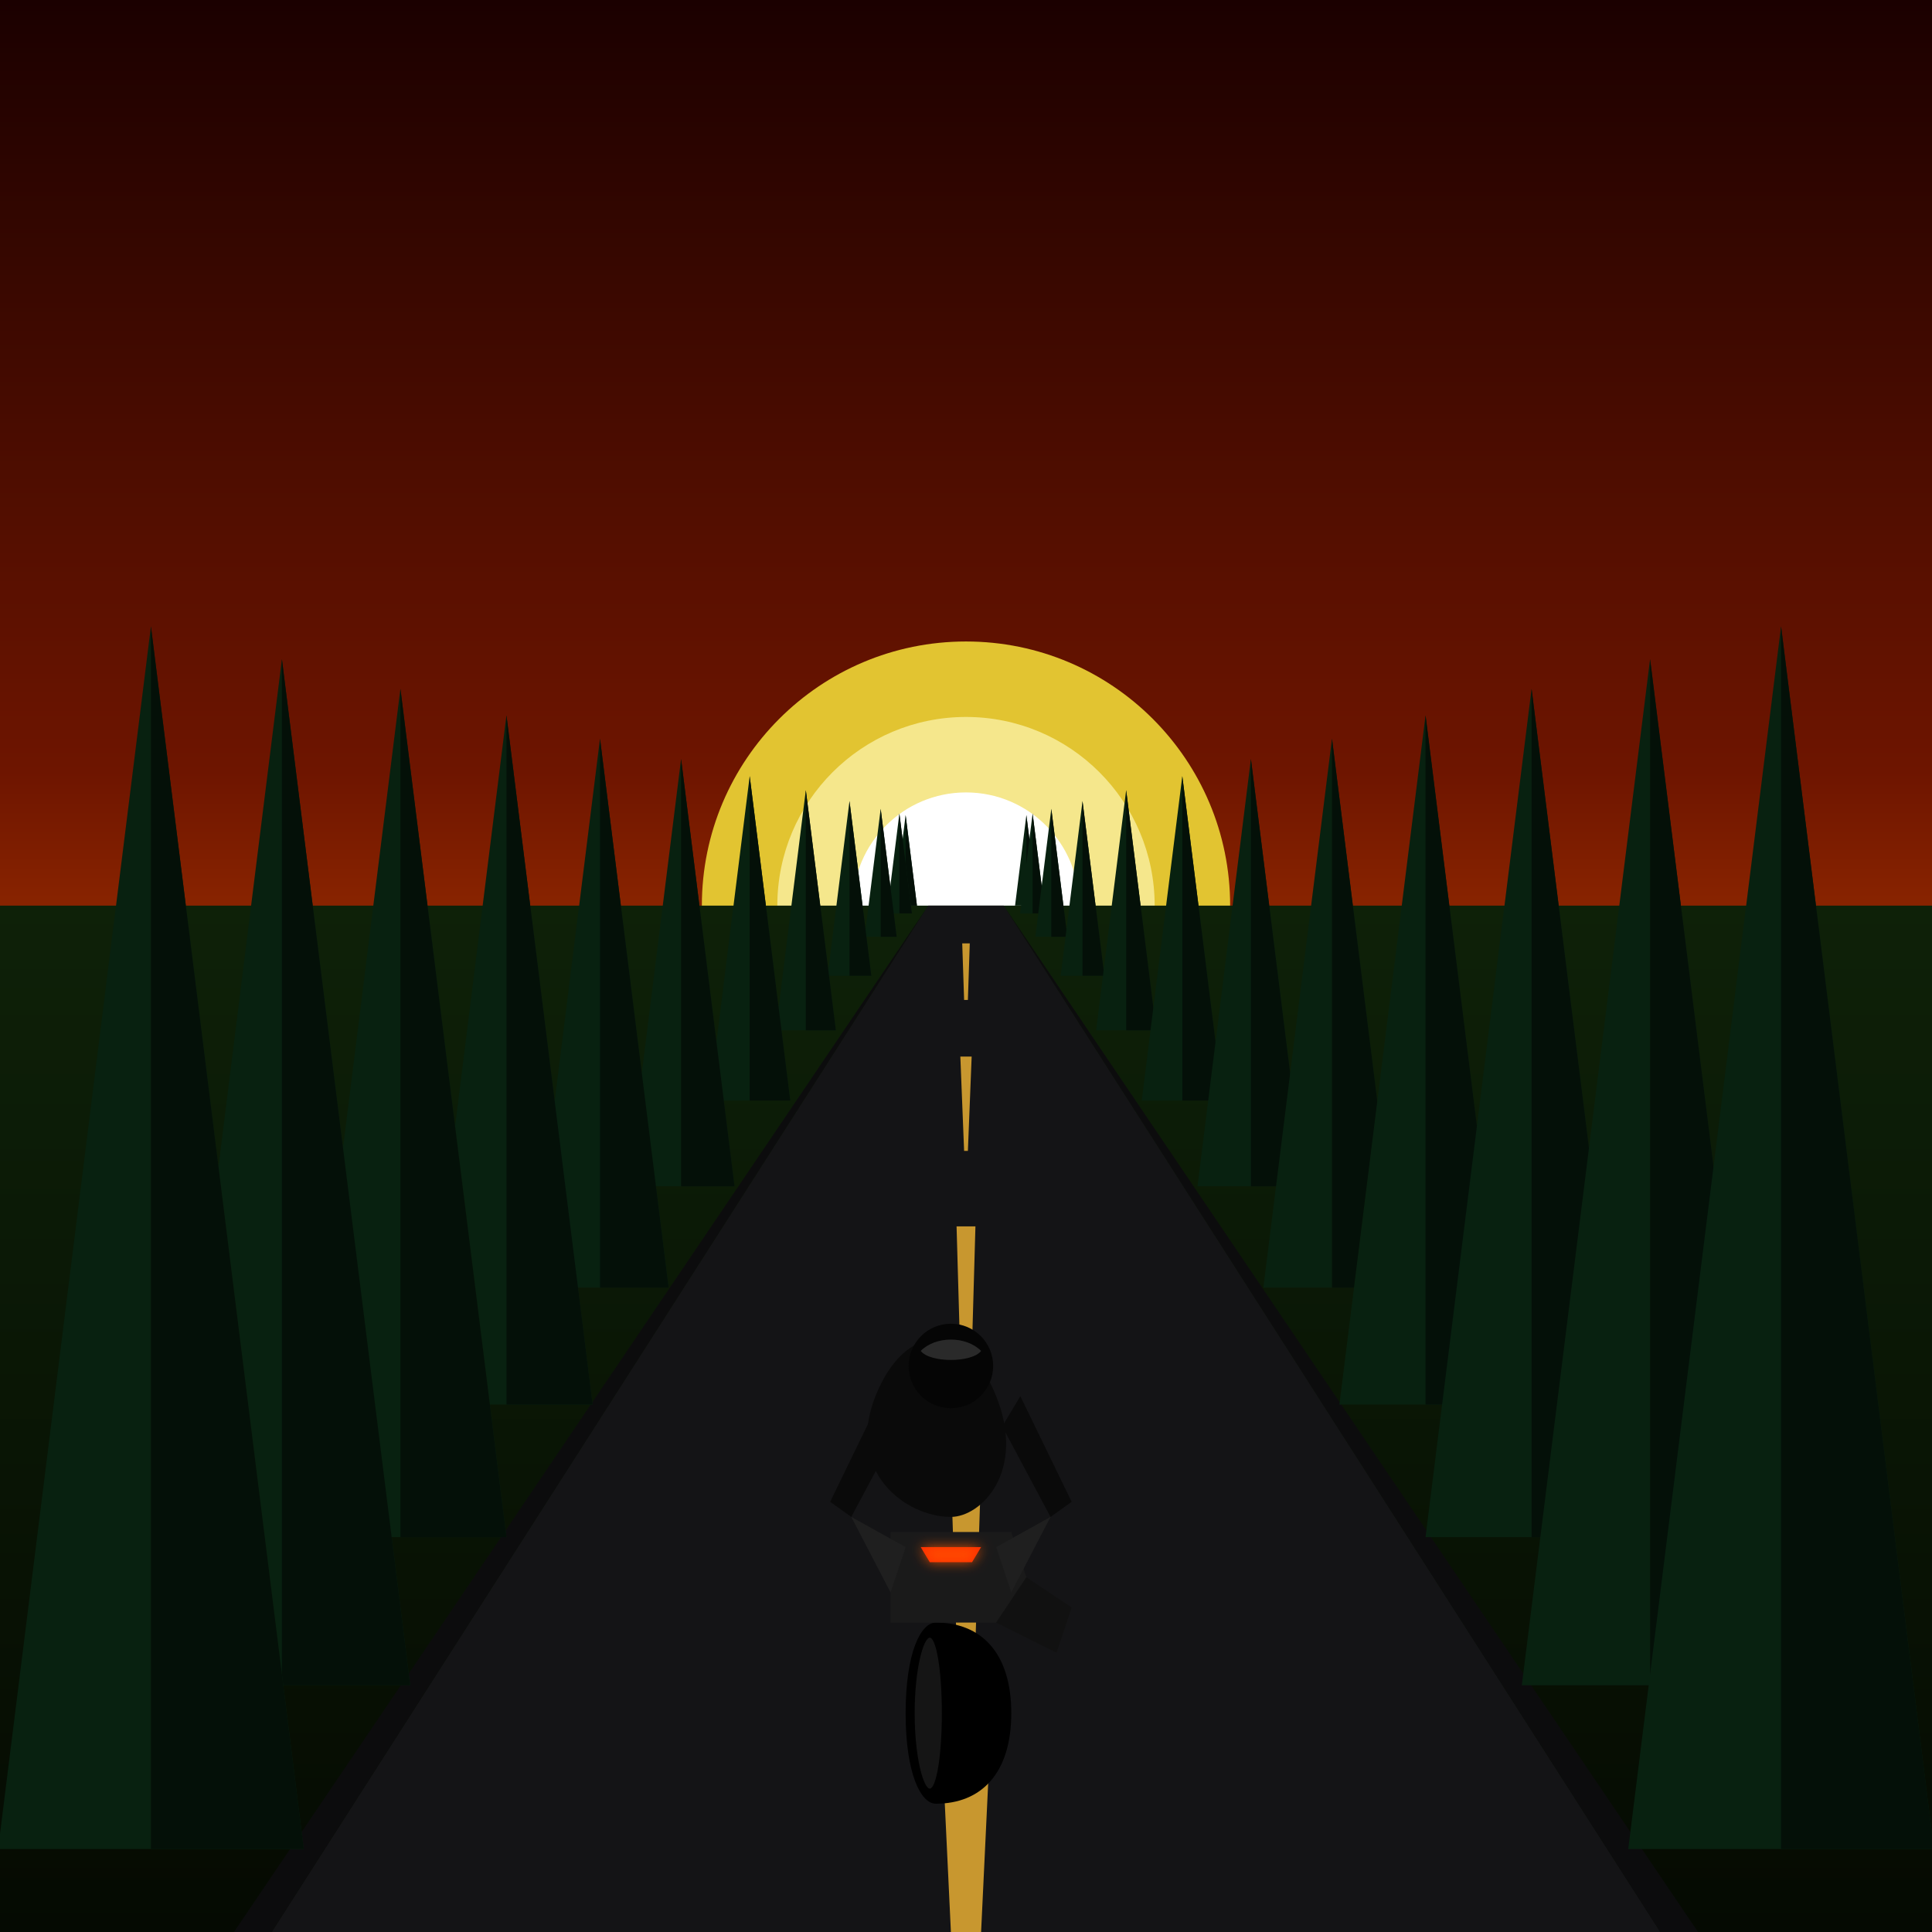
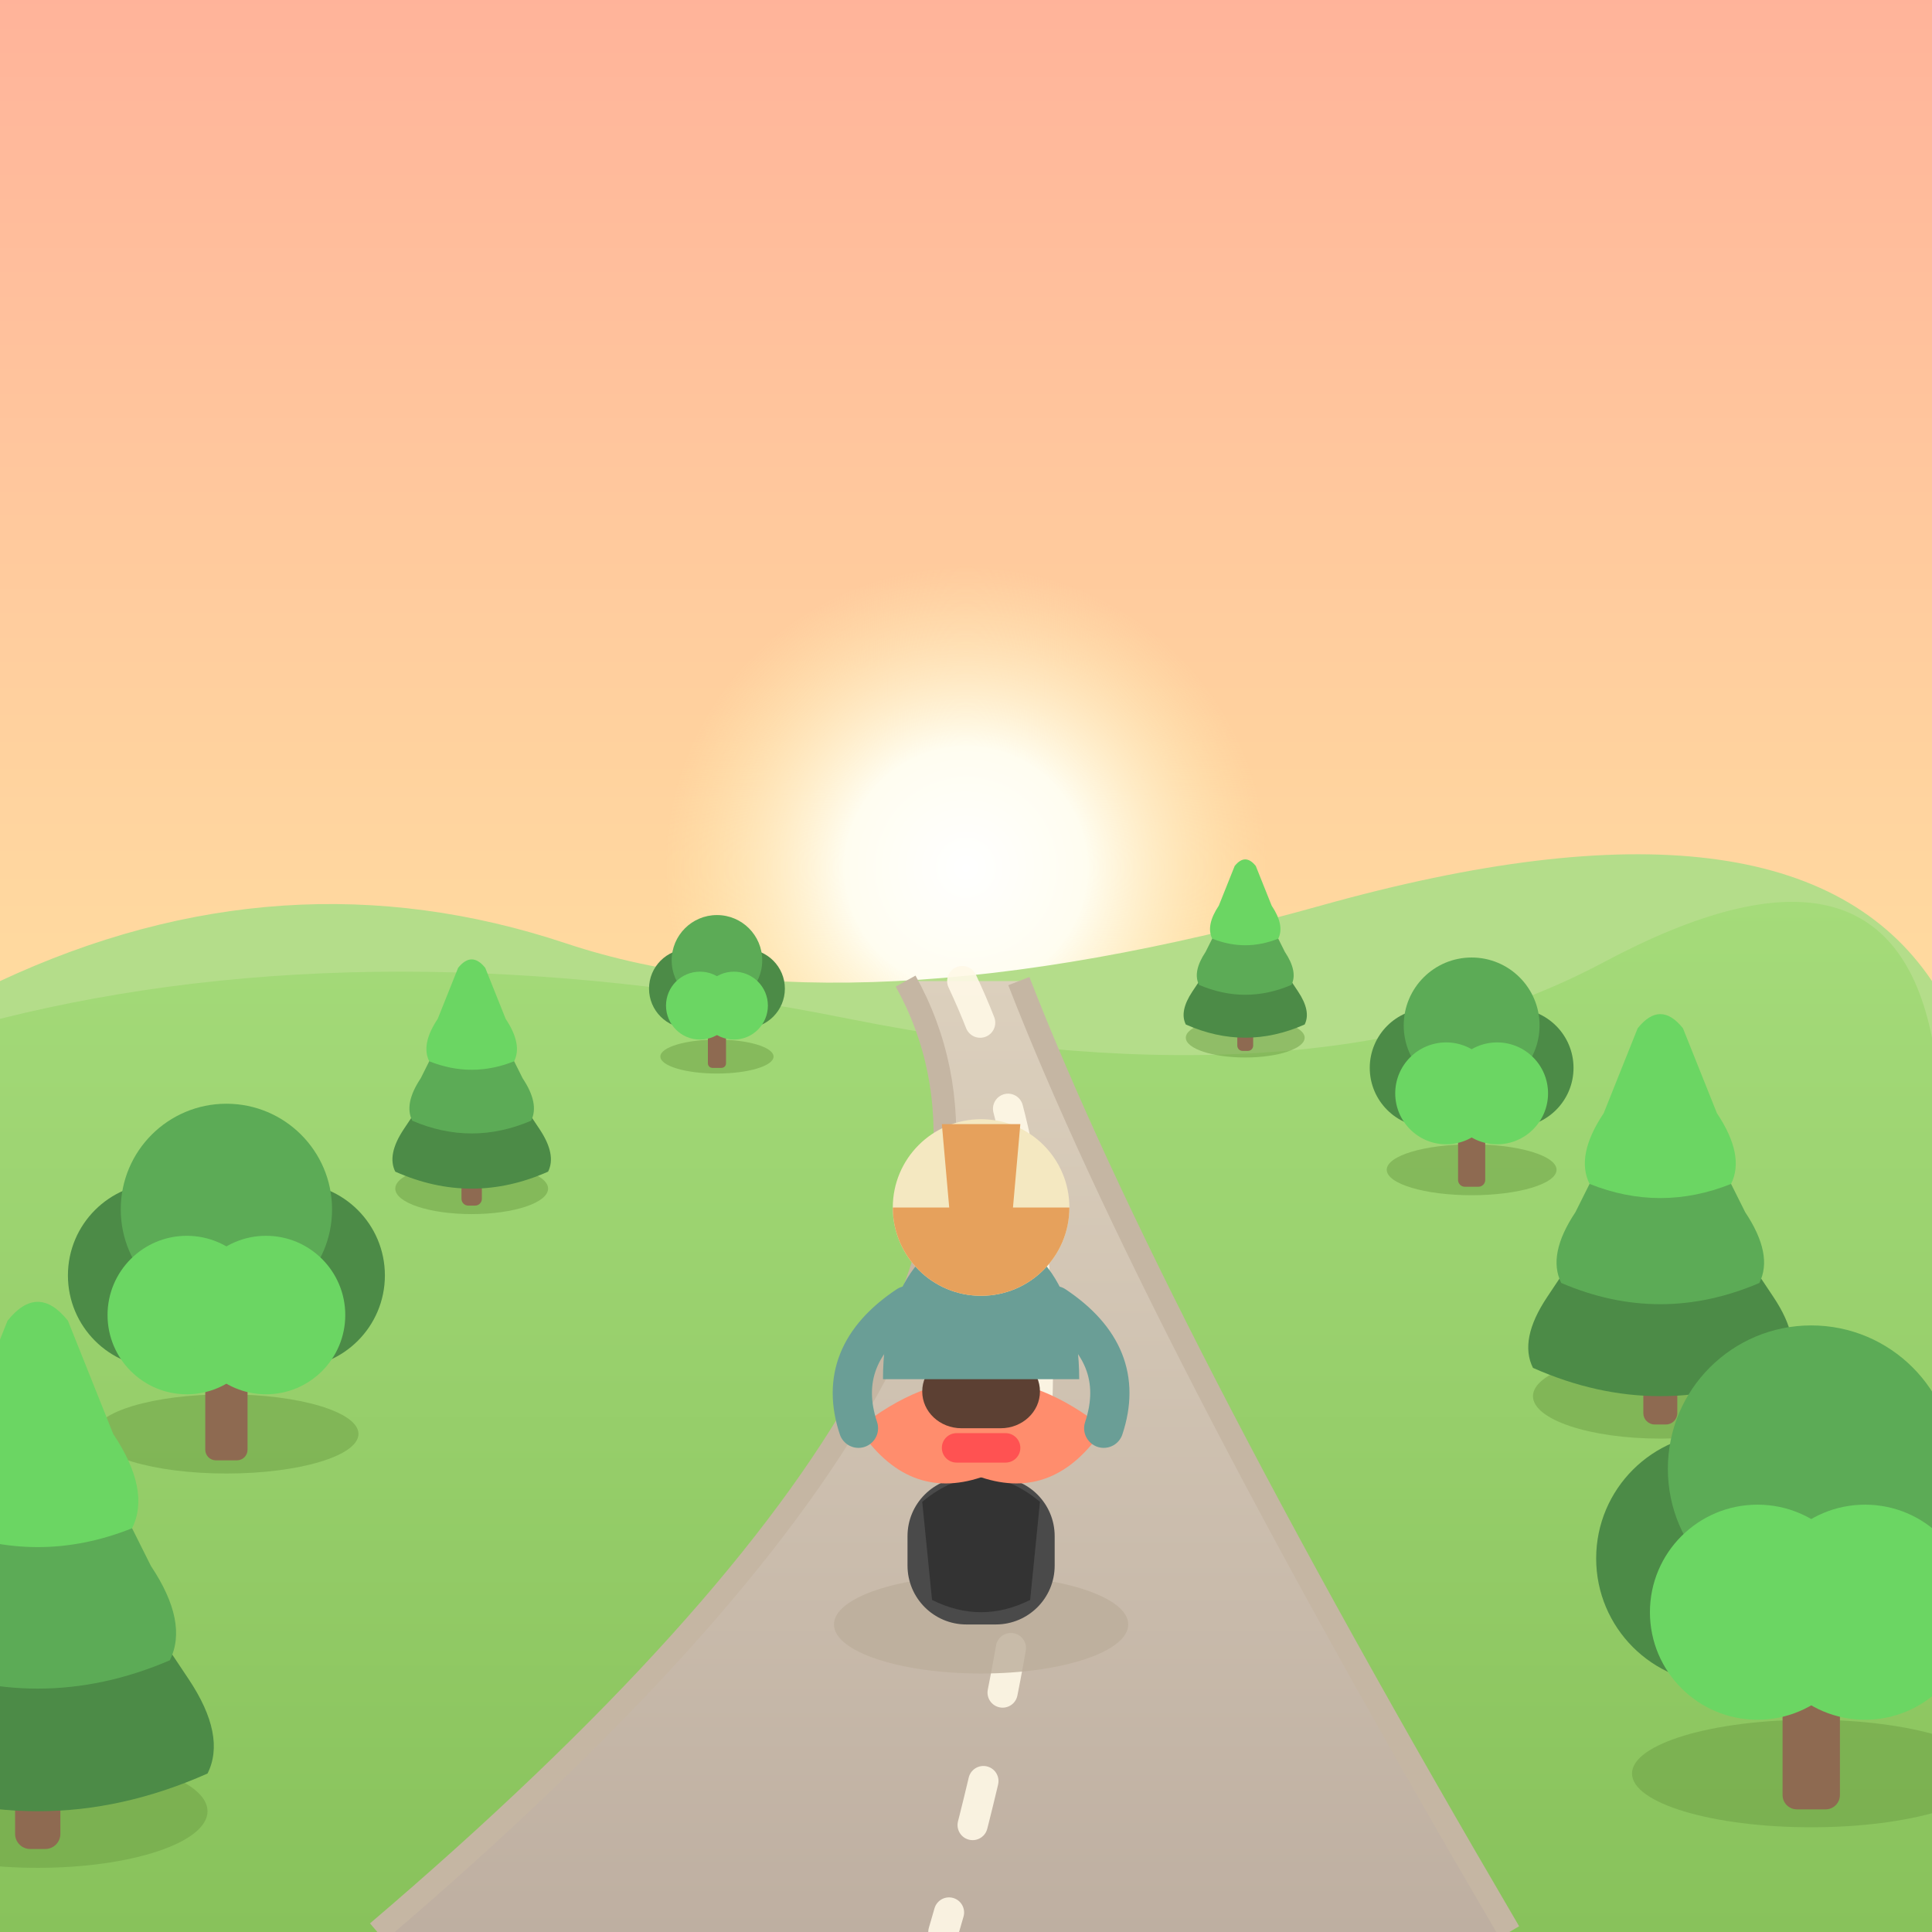
<svg xmlns="http://www.w3.org/2000/svg" width="1024" height="1024" viewBox="0 0 1024 1024">
  <defs>
    <linearGradient id="sky" x1="0" y1="0" x2="0" y2="1">
-       <stop offset="0%" stop-color="#1A0000" />
-       <stop offset="40%" stop-color="#6E1500" />
-       <stop offset="70%" stop-color="#E25400" />
-       <stop offset="100%" stop-color="#FF9D00" />
+       <stop offset="0%" stop-color="#FFB39A" />
+       <stop offset="35%" stop-color="#FFCF9E" />
+       <stop offset="70%" stop-color="#FFE8A1" />
+       <stop offset="100%" stop-color="#FFF6D1" />
    </linearGradient>
    <linearGradient id="ground" x1="0" y1="0" x2="0" y2="1">
-       <stop offset="0%" stop-color="#0E2108" />
-       <stop offset="100%" stop-color="#050A02" />
+       <stop offset="0%" stop-color="#A5DB7A" />
+       <stop offset="100%" stop-color="#88C25B" />
    </linearGradient>
+     <linearGradient id="road" x1="0" y1="0" x2="0" y2="1">
+       <stop offset="0%" stop-color="#DCD0BD" />
+       <stop offset="100%" stop-color="#BEAFA1" />
+     </linearGradient>
+     <radialGradient id="sun" cx="50%" cy="50%" r="50%">
+       <stop offset="0%" stop-color="#FFFFFF" />
+       <stop offset="40%" stop-color="#FFFDF0" />
+       <stop offset="100%" stop-color="#FFF1B8" stop-opacity="0" />
+     </radialGradient>
  </defs>
  <rect width="1024" height="1024" fill="url(#sky)" />
-   <circle cx="512" cy="480" r="140" fill="#E2C431" />
-   <circle cx="512" cy="480" r="100" fill="#F5E78C" />
-   <circle cx="512" cy="480" r="60" fill="#FFFFFF" />
-   <rect x="0" y="480" width="1024" height="544" fill="url(#ground)" />
-   <polygon points="492,480 532,480 880,1024 144,1024" fill="#141416" />
-   <polygon points="492,480 144,1024 124,1024" fill="#0C0C0D" />
-   <polygon points="532,480 880,1024 900,1024" fill="#0C0C0D" />
-   <polygon points="510,500 514,500 513,530 511,530" fill="#C8972F" />
-   <polygon points="509,560 515,560 513,610 511,610" fill="#C8972F" />
-   <polygon points="507,650 517,650 515,720 509,720" fill="#C8972F" />
-   <polygon points="504,780 520,780 517,870 507,870" fill="#C8972F" />
-   <polygon points="500,940 524,940 520,1024 504,1024" fill="#C8972F" />
-   <polygon points="480.0,432.0 474.0,480.0 486.0,480.0" fill="#082110" />
-   <polygon points="480.0,432.0 480.0,480.0 486.0,480.0" fill="#041008" />
-   <polygon points="476.694,431.174 470.074,484.132 483.314,484.132" fill="#082110" />
-   <polygon points="476.694,431.174 476.694,484.132 483.314,484.132" fill="#041008" />
-   <polygon points="466.777,428.694 458.298,496.529 475.256,496.529" fill="#082110" />
-   <polygon points="466.777,428.694 466.777,496.529 475.256,496.529" fill="#041008" />
-   <polygon points="450.248,424.562 438.669,517.19 461.826,517.19" fill="#082110" />
-   <polygon points="450.248,424.562 450.248,517.19 461.826,517.19" fill="#041008" />
-   <polygon points="427.107,418.777 411.19,546.116 443.025,546.116" fill="#082110" />
-   <polygon points="427.107,418.777 427.107,546.116 443.025,546.116" fill="#041008" />
-   <polygon points="397.355,411.339 375.86,583.306 418.851,583.306" fill="#082110" />
-   <polygon points="397.355,411.339 397.355,583.306 418.851,583.306" fill="#041008" />
-   <polygon points="360.992,402.248 332.678,628.76 389.306,628.76" fill="#082110" />
-   <polygon points="360.992,402.248 360.992,628.76 389.306,628.76" fill="#041008" />
-   <polygon points="318.017,391.504 281.645,682.479 354.388,682.479" fill="#082110" />
-   <polygon points="318.017,391.504 318.017,682.479 354.388,682.479" fill="#041008" />
-   <polygon points="268.43,379.107 222.76,744.463 314.099,744.463" fill="#082110" />
-   <polygon points="268.43,379.107 268.43,744.463 314.099,744.463" fill="#041008" />
-   <polygon points="212.231,365.058 156.025,814.711 268.438,814.711" fill="#082110" />
-   <polygon points="212.231,365.058 212.231,814.711 268.438,814.711" fill="#041008" />
-   <polygon points="149.421,349.355 81.438,893.223 217.405,893.223" fill="#082110" />
-   <polygon points="149.421,349.355 149.421,893.223 217.405,893.223" fill="#041008" />
-   <polygon points="80.0,332.0 -1.0,980.0 161.0,980.0" fill="#082110" />
-   <polygon points="80.0,332.0 80.0,980.0 161.0,980.0" fill="#041008" />
-   <polygon points="544.0,432.0 538.0,480.0 550.0,480.0" fill="#082110" />
-   <polygon points="544.0,432.0 544.0,480.0 550.0,480.0" fill="#041008" />
-   <polygon points="547.306,431.174 540.686,484.132 553.926,484.132" fill="#082110" />
-   <polygon points="547.306,431.174 547.306,484.132 553.926,484.132" fill="#041008" />
-   <polygon points="557.223,428.694 548.744,496.529 565.702,496.529" fill="#082110" />
-   <polygon points="557.223,428.694 557.223,496.529 565.702,496.529" fill="#041008" />
-   <polygon points="573.752,424.562 562.174,517.19 585.331,517.19" fill="#082110" />
-   <polygon points="573.752,424.562 573.752,517.19 585.331,517.19" fill="#041008" />
-   <polygon points="596.893,418.777 580.975,546.116 612.81,546.116" fill="#082110" />
-   <polygon points="596.893,418.777 596.893,546.116 612.81,546.116" fill="#041008" />
-   <polygon points="626.645,411.339 605.149,583.306 648.14,583.306" fill="#082110" />
-   <polygon points="626.645,411.339 626.645,583.306 648.14,583.306" fill="#041008" />
-   <polygon points="663.008,402.248 634.694,628.76 691.322,628.76" fill="#082110" />
-   <polygon points="663.008,402.248 663.008,628.76 691.322,628.76" fill="#041008" />
-   <polygon points="705.983,391.504 669.612,682.479 742.355,682.479" fill="#082110" />
-   <polygon points="705.983,391.504 705.983,682.479 742.355,682.479" fill="#041008" />
-   <polygon points="755.57,379.107 709.901,744.463 801.24,744.463" fill="#082110" />
-   <polygon points="755.57,379.107 755.57,744.463 801.24,744.463" fill="#041008" />
-   <polygon points="811.769,365.058 755.562,814.711 867.975,814.711" fill="#082110" />
-   <polygon points="811.769,365.058 811.769,814.711 867.975,814.711" fill="#041008" />
-   <polygon points="874.579,349.355 806.595,893.223 942.562,893.223" fill="#082110" />
-   <polygon points="874.579,349.355 874.579,893.223 942.562,893.223" fill="#041008" />
-   <polygon points="944.0,332.0 863.0,980.0 1025.0,980.0" fill="#082110" />
-   <polygon points="944.0,332.0 944.0,980.0 1025.0,980.0" fill="#041008" />
-   <g transform="translate(432, 700) scale(1.6)">
-     <path d="M 40 100 C 35 100, 30 110, 30 130 C 30 150, 35 160, 40 160 C 55 160, 65 150, 65 130 C 65 110, 55 100, 40 100 Z" fill="#000000" />
-     <path d="M 38 105 C 36 105, 33 115, 33 130 C 33 145, 36 155, 38 155 C 40 155, 42 145, 42 130 C 42 115, 40 105, 38 105 Z" fill="#151515" />
-     <path d="M 25 70 L 65 70 L 70 85 L 60 100 L 25 100 Z" fill="#1A1A1A" />
-     <path d="M 70 85 L 85 95 L 80 110 L 60 100 Z" fill="#111111" />
-     <path d="M 35 75 L 55 75 L 52 80 L 38 80 Z" fill="#FF2A00" />
-     <path d="M 35 75 L 55 75 L 52 80 L 38 80 Z" fill="#FF5500" filter="blur(2px)" opacity="0.8" />
-     <path d="M 45 65 C 55 65, 70 50, 60 25 C 50 0, 30 0, 20 25 C 10 50, 30 65, 45 65 Z" fill="#0A0A0A" />
-     <circle cx="45" cy="15" r="14" fill="#050505" />
-     <path d="M 35 10 C 40 5, 50 5, 55 10 C 52 14, 38 14, 35 10 Z" fill="#2A2A2A" />
-     <path d="M 22 25 L 5 60 L 12 65 L 28 35 Z" fill="#0A0A0A" />
-     <path d="M 68 25 L 85 60 L 78 65 L 62 35 Z" fill="#0A0A0A" />
-     <path d="M 12 65 L 25 90 L 30 75 Z" fill="#1F1F1F" />
-     <path d="M 78 65 L 65 90 L 60 75 Z" fill="#1F1F1F" />
+   <circle cx="512" cy="460" r="160" fill="url(#sun)" />
+   <path d="M 0 520 Q 150 450, 300 500 T 700 480 T 1024 520 L 1024 1024 L 0 1024 Z" fill="#B4DD8A" />
+   <path d="M 0 540 Q 200 490, 450 540 T 850 510 T 1024 550 L 1024 1024 L 0 1024 Z" fill="url(#ground)" />
+   <path d="M 480 520 Q 580 700, 200 1024 L 800 1024 Q 610 700, 540 520 Z" fill="url(#road)" />
+   <path d="M 480 520 Q 580 700, 200 1024" stroke="#C5B6A3" stroke-width="12" fill="none" />
+   <path d="M 540 520 Q 610 700, 800 1024" stroke="#C5B6A3" stroke-width="12" fill="none" />
+   <path d="M 510 520 Q 595 700, 500 1024" stroke="#FFF8E7" stroke-width="16" stroke-dasharray="24,48" stroke-linecap="round" fill="none" opacity="0.9" />
+   <ellipse cx="380" cy="560" rx="30.0" ry="9.0" fill="#6C9E44" opacity="0.5" />\n<rect x="375.2" y="542.0" width="9.6" height="24.0" rx="2.4" fill="#8E6A51" />\n<circle cx="365.0" cy="524.0" r="21.0" fill="#4C8B47" />\n<circle cx="395.0" cy="524.0" r="21.0" fill="#4C8B47" />\n<circle cx="380" cy="509.0" r="24.0" fill="#5CAB56" />\n<circle cx="371.0" cy="533.0" r="18.0" fill="#6BD663" />\n<circle cx="389.0" cy="533.0" r="18.0" fill="#6BD663" />
+   <ellipse cx="660" cy="550" rx="31.5" ry="10.5" fill="#6C9E44" opacity="0.5" />\n<rect x="655.8" y="536.0" width="8.4" height="21.0" rx="2.8" fill="#8E6A51" />\n<path d="M 628.5 543.0 Q 660 557.0 691.5 543.0 Q 695.0 536.0 688.0 525.5 L 667.0 494.0 Q 660 487.0 653.0 494.0 L 632.0 525.5 Q 625.0 536.0 628.5 543.0 Z" fill="#4C8B47" />\n<path d="M 635.5 522.0 Q 660 532.5 684.5 522.0 Q 688.0 515.0 681.0 504.5 L 667.0 476.5 Q 660 469.5 653.0 476.5 L 639.0 504.5 Q 632.0 515.0 635.5 522.0 Z" fill="#5CAB56" />\n<path d="M 642.5 497.5 Q 660 504.5 677.5 497.5 Q 681.0 490.5 674.0 480.0 L 665.6 459.0 Q 660 452.0 654.4 459.0 L 646.0 480.0 Q 639.0 490.5 642.5 497.5 Z" fill="#6BD663" />
+   <ellipse cx="250" cy="630" rx="40.5" ry="13.5" fill="#6C9E44" opacity="0.5" />\n<rect x="244.6" y="612.0" width="10.8" height="27.0" rx="3.6" fill="#8E6A51" />\n<path d="M 209.5 621.0 Q 250 639.0 290.5 621.0 Q 295.0 612.0 286.0 598.5 L 259.0 558.0 Q 250 549.0 241.0 558.0 L 214.0 598.5 Q 205.0 612.0 209.5 621.0 Z" fill="#4C8B47" />\n<path d="M 218.5 594.0 Q 250 607.5 281.5 594.0 Q 286.0 585.0 277.0 571.5 L 259.0 535.5 Q 250 526.5 241.0 535.5 L 223.0 571.5 Q 214.0 585.0 218.5 594.0 Z" fill="#5CAB56" />\n<path d="M 227.5 562.5 Q 250 571.5 272.5 562.5 Q 277.0 553.5 268.0 540.0 L 257.2 513.0 Q 250 504.0 242.8 513.0 L 232.0 540.0 Q 223.0 553.5 227.5 562.5 Z" fill="#6BD663" />
+   <ellipse cx="780" cy="620" rx="45.0" ry="13.5" fill="#6C9E44" opacity="0.5" />\n<rect x="772.8" y="593.0" width="14.4" height="36.0" rx="3.6" fill="#8E6A51" />\n<circle cx="757.5" cy="566.0" r="31.5" fill="#4C8B47" />\n<circle cx="802.5" cy="566.0" r="31.5" fill="#4C8B47" />\n<circle cx="780" cy="543.5" r="36.0" fill="#5CAB56" />\n<circle cx="766.5" cy="579.5" r="27.0" fill="#6BD663" />\n<circle cx="793.5" cy="579.5" r="27.0" fill="#6BD663" />
+   <ellipse cx="120" cy="760" rx="70.0" ry="21.0" fill="#6C9E44" opacity="0.5" />\n<rect x="108.8" y="718.0" width="22.4" height="56.0" rx="5.6" fill="#8E6A51" />\n<circle cx="85.0" cy="676.0" r="49.0" fill="#4C8B47" />\n<circle cx="155.0" cy="676.0" r="49.0" fill="#4C8B47" />\n<circle cx="120" cy="641.0" r="56.0" fill="#5CAB56" />\n<circle cx="99.0" cy="697.0" r="42.0" fill="#6BD663" />\n<circle cx="141.0" cy="697.0" r="42.0" fill="#6BD663" />
+   <ellipse cx="880" cy="740" rx="67.5" ry="22.5" fill="#6C9E44" opacity="0.5" />\n<rect x="871.0" y="710.0" width="18.0" height="45.0" rx="6.0" fill="#8E6A51" />\n<path d="M 812.5 725.0 Q 880 755.0 947.5 725.0 Q 955.0 710.0 940.0 687.5 L 895.0 620.0 Q 880 605.0 865.0 620.0 L 820.0 687.5 Q 805.0 710.0 812.5 725.0 Z" fill="#4C8B47" />\n<path d="M 827.5 680.0 Q 880 702.5 932.5 680.0 Q 940.0 665.0 925.0 642.5 L 895.0 582.5 Q 880 567.5 865.0 582.5 L 835.0 642.5 Q 820.0 665.0 827.5 680.0 Z" fill="#5CAB56" />\n<path d="M 842.5 627.5 Q 880 642.5 917.5 627.5 Q 925.0 612.5 910.0 590.0 L 892.0 545.0 Q 880 530.0 868.0 545.0 L 850.0 590.0 Q 835.0 612.5 842.5 627.5 Z" fill="#6BD663" />
+   <ellipse cx="20" cy="960" rx="90.0" ry="30.0" fill="#6C9E44" opacity="0.5" />\n<rect x="8.0" y="920.0" width="24.0" height="60.0" rx="8.0" fill="#8E6A51" />\n<path d="M -70.0 940.0 Q 20 980.0 110.0 940.0 Q 120.0 920.0 100.0 890.0 L 40.0 800.0 Q 20 780.0 0.0 800.0 L -60.0 890.0 Q -80.0 920.0 -70.0 940.0 Z" fill="#4C8B47" />\n<path d="M -50.0 880.0 Q 20 910.0 90.0 880.0 Q 100.0 860.0 80.0 830.0 L 40.0 750.0 Q 20 730.0 0.0 750.0 L -40.0 830.0 Q -60.0 860.0 -50.0 880.0 Z" fill="#5CAB56" />\n<path d="M -30.0 810.0 Q 20 830.0 70.0 810.0 Q 80.0 790.0 60.0 760.0 L 36.0 700.0 Q 20 680.0 4.0 700.0 L -20.0 760.0 Q -40.0 790.0 -30.0 810.0 Z" fill="#6BD663" />
+   <ellipse cx="960" cy="940" rx="95.0" ry="28.5" fill="#6C9E44" opacity="0.5" />\n<rect x="944.8" y="883.0" width="30.4" height="76.0" rx="7.6" fill="#8E6A51" />\n<circle cx="912.5" cy="826.0" r="66.5" fill="#4C8B47" />\n<circle cx="1007.5" cy="826.0" r="66.5" fill="#4C8B47" />\n<circle cx="960" cy="778.5" r="76.0" fill="#5CAB56" />\n<circle cx="931.5" cy="854.5" r="57.0" fill="#6BD663" />\n<circle cx="988.5" cy="854.5" r="57.0" fill="#6BD663" />
+   <g transform="translate(390, 640) scale(2.6)">
+     <ellipse cx="50" cy="85" rx="30" ry="10" fill="#BCAE9B" opacity="0.8" />
+     <rect x="35" y="55" width="30" height="30" rx="12" fill="#4A4A4A" />
+     <path d="M 38 60 Q 50 50, 62 60 L 60 80 Q 50 85, 40 80 Z" fill="#333333" />
+     <path d="M 25 45 Q 50 25, 75 45 Q 65 60, 50 55 Q 35 60, 25 45 Z" fill="#FF8D6D" />
+     <rect x="38" y="30" width="24" height="15" rx="8" fill="#5C4033" />
+     <rect x="42" y="46" width="16" height="6" rx="3" fill="#FF5252" />
+     <path d="M 30 35 C 30 -5, 70 -5, 70 35 Z" fill="#6A9E96" />
+     <path d="M 35 20 Q 20 30, 25 45" stroke="#6A9E96" stroke-width="8" stroke-linecap="round" fill="none" />
+     <path d="M 65 20 Q 80 30, 75 45" stroke="#6A9E96" stroke-width="8" stroke-linecap="round" fill="none" />
+     <circle cx="50" cy="0" r="18" fill="#F4E8C1" />
+     <path d="M 42 -17 L 58 -17 L 55 17 L 45 17 Z" fill="#E6A15C" />
+     <path d="M 32 0 A 18 18 0 0 0 68 0 L 32 0 Z" fill="#E6A15C" />
  </g>
</svg>
